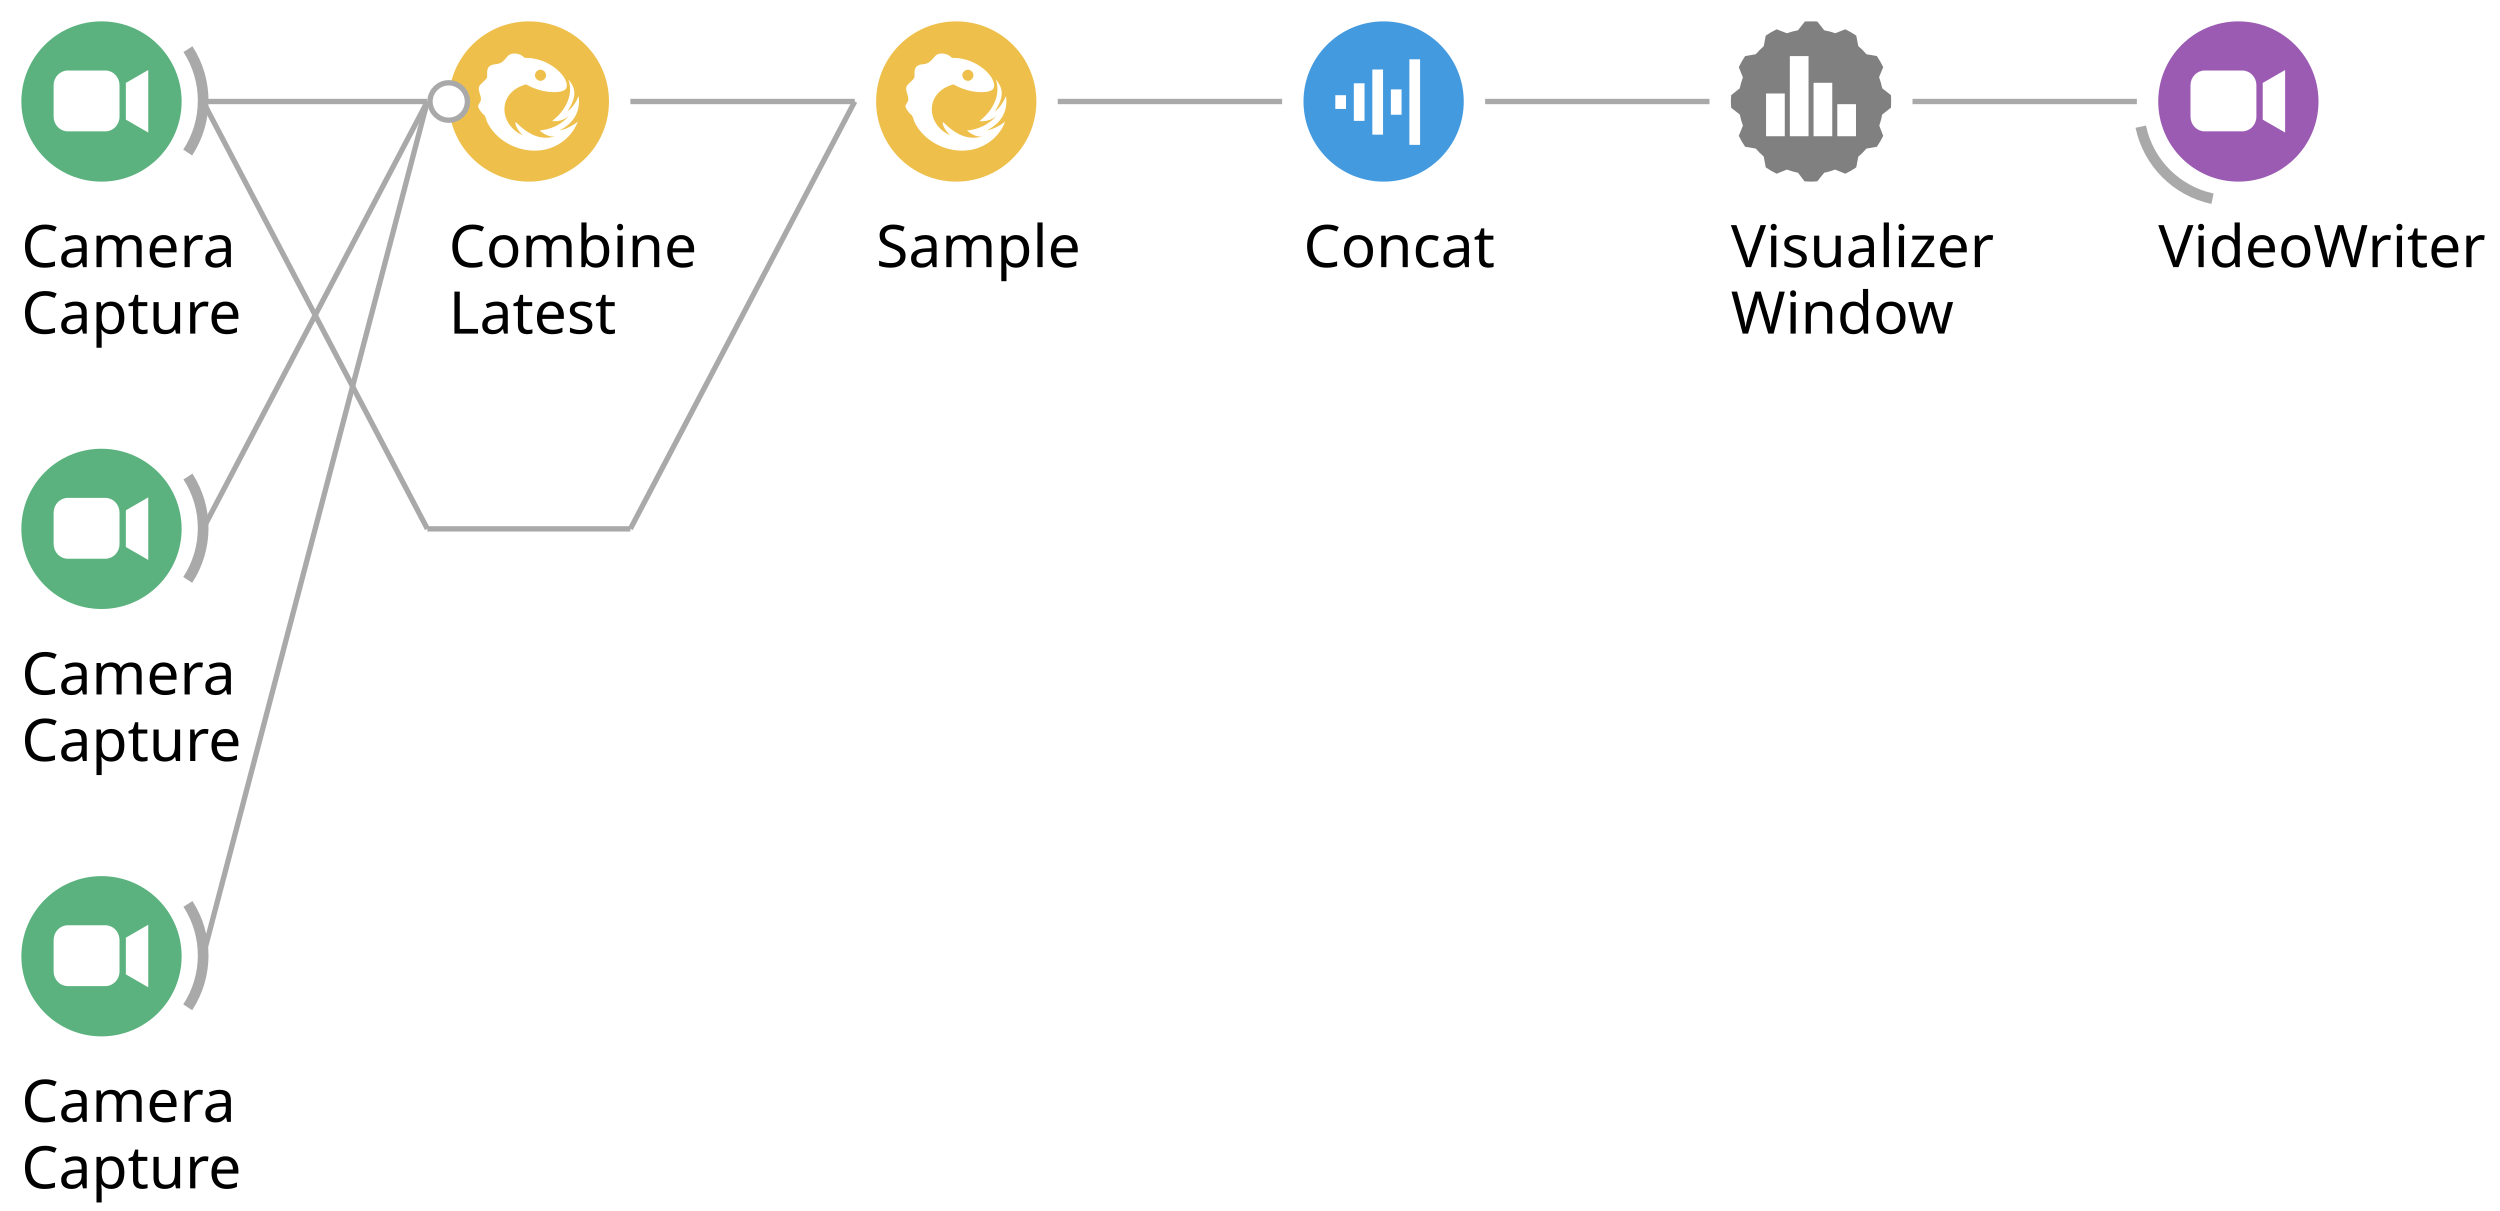
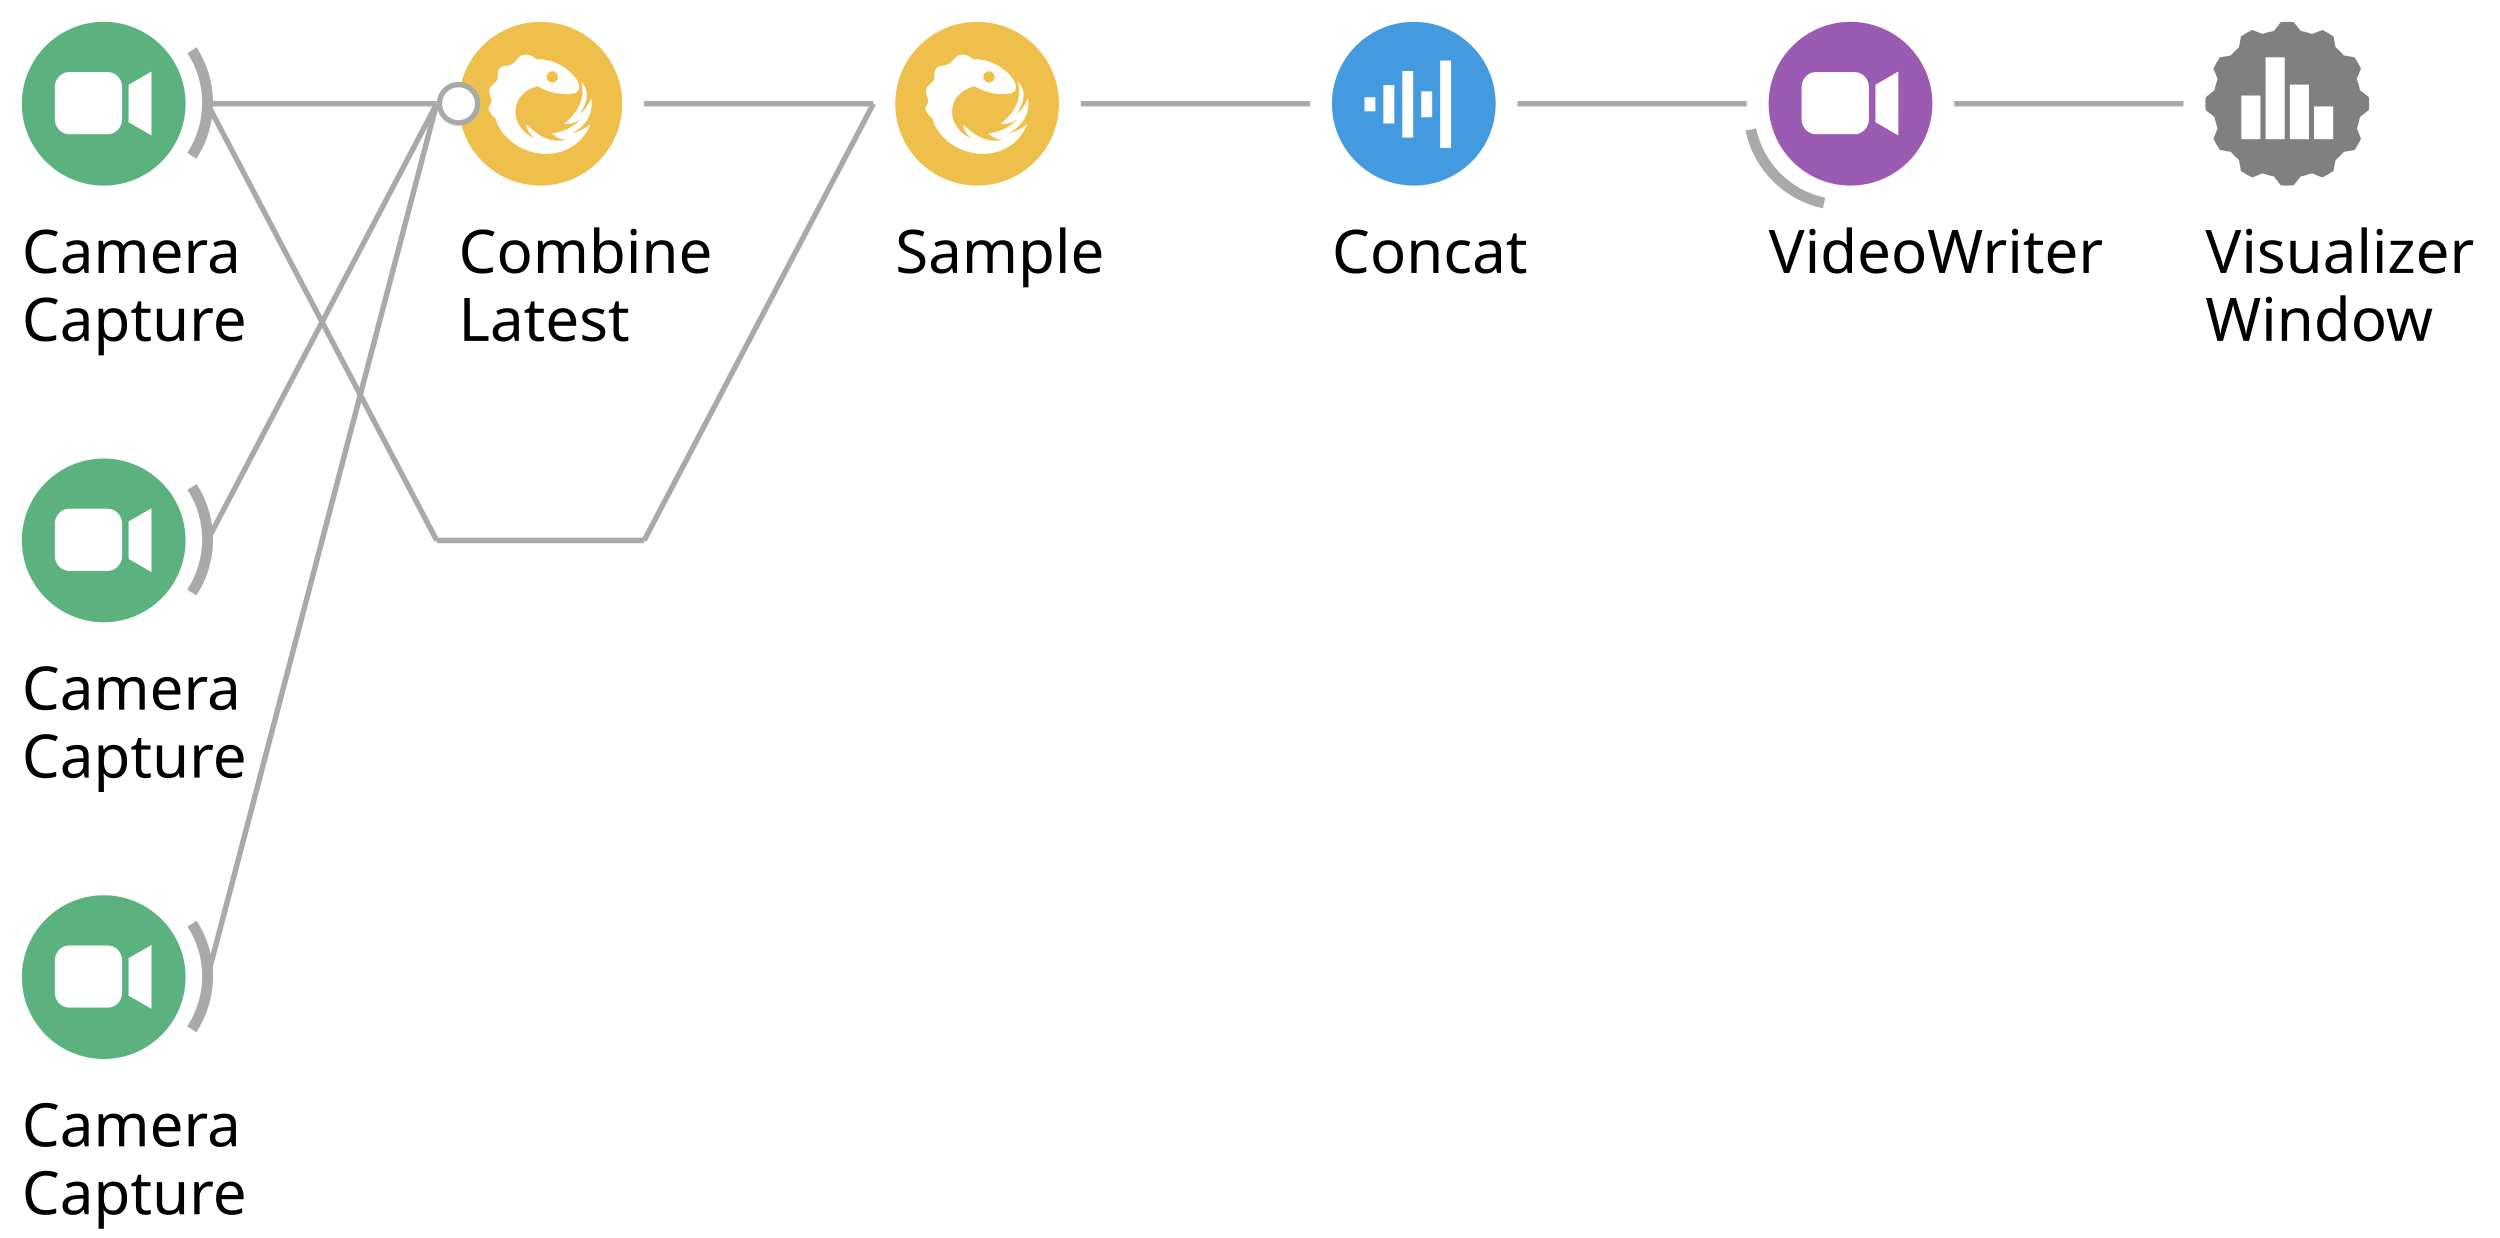
- <svg xmlns="http://www.w3.org/2000/svg" width="467.974" height="226.65" id="SvgGdi_output">
+ <svg xmlns="http://www.w3.org/2000/svg" width="457.979" height="226.65" id="SvgGdi_output">
  <style>text { fill: #000; } @media (prefers-color-scheme: dark) { text { fill: #eee; } }</style>
  <rect id="background" height="100.00%" style="fill:none;" width="100.00%" y="0.00" x="0.00" />
  <g style="shape-rendering:auto;" id="root_group">
    <line y1="19.00" style="stroke:rgb(169,169,169);fill:none;stroke-linecap:butt;stroke-miterlimit:9;opacity:1;stroke-width:1;stroke-linejoin:miter;" id="2" x2="400.00" y2="19.00" x1="358.00" />
    <line y1="19.00" style="stroke:rgb(169,169,169);fill:none;stroke-linecap:butt;stroke-miterlimit:9;opacity:1;stroke-width:1;stroke-linejoin:miter;" id="3" x2="320.00" y2="19.00" x1="278.00" />
    <line y1="19.00" style="stroke:rgb(169,169,169);fill:none;stroke-linecap:butt;stroke-miterlimit:9;opacity:1;stroke-width:1;stroke-linejoin:miter;" id="4" x2="240.00" y2="19.00" x1="198.00" />
    <line y1="19.00" style="stroke:rgb(169,169,169);fill:none;stroke-linecap:butt;stroke-miterlimit:9;opacity:1;stroke-width:1;stroke-linejoin:miter;" id="5" x2="160.00" y2="19.00" x1="118.00" />
    <line y1="99.00" style="stroke:rgb(169,169,169);fill:none;stroke-linecap:butt;stroke-miterlimit:9;opacity:1;stroke-width:1;stroke-linejoin:miter;" id="6" x2="160.00" y2="19.00" x1="118.00" />
    <line y1="19.00" style="stroke:rgb(169,169,169);fill:none;stroke-linecap:butt;stroke-miterlimit:9;opacity:1;stroke-width:1;stroke-linejoin:miter;" id="7" x2="80.00" y2="19.00" x1="38.00" />
    <line y1="19.00" style="stroke:rgb(169,169,169);fill:none;stroke-linecap:butt;stroke-miterlimit:9;opacity:1;stroke-width:1;stroke-linejoin:miter;" id="8" x2="80.00" y2="99.00" x1="38.00" />
    <line y1="99.00" style="stroke:rgb(169,169,169);fill:none;stroke-linecap:butt;stroke-miterlimit:9;opacity:1;stroke-width:1;stroke-linejoin:miter;" id="9" x2="80.00" y2="19.00" x1="38.00" />
    <line y1="179.00" style="stroke:rgb(169,169,169);fill:none;stroke-linecap:butt;stroke-miterlimit:9;opacity:1;stroke-width:1;stroke-linejoin:miter;" id="10" x2="80.00" y2="19.00" x1="38.00" />
-     <path style="stroke:rgb(169,169,169);fill:none;stroke-linecap:butt;stroke-miterlimit:9;opacity:1;stroke-width:2;stroke-linejoin:miter;" transform="matrix(1.00 0.00 0.00 1.00 404.00 4.00 ) " id="44" d="M 10.158 33.2 C 3.405 31.759 -1.861 26.469 -3.271 19.71 " />
-     <ellipse id="45" cy="15.00" cx="15.00" transform="matrix(1.00 0.00 0.00 1.00 404.00 4.00 ) " rx="15.00" ry="15.00" style="stroke:none;opacity:1;fill:rgb(155,91,179);" />
-     <path d="M 23.75 9.1 19.559 11.521 19.559 18.394 23.75 20.815 z " style="stroke:none;fill-rule:evenodd;opacity:1;fill:rgb(255,255,255);" transform="matrix(1.00 0.00 0.00 1.00 404.00 4.00 ) " id="49" />
-     <path d="M 8.693 9.2 15.719 9.2 C 17.19 9.2 18.374 10.434 18.374 11.966 L 18.374 17.823 C 18.374 19.356 17.19 20.589 15.719 20.589 L 8.693 20.589 C 7.222 20.589 6.038 19.356 6.038 17.823 L 6.038 11.966 C 6.038 10.434 7.222 9.2 8.693 9.2 z " style="stroke:none;fill-rule:evenodd;opacity:1;fill:rgb(255,255,255);" transform="matrix(1.00 0.00 0.00 1.00 404.00 4.00 ) " id="50" />
-     <text id="51" transform="matrix(1.00 0.00 0.00 1.00 0.00 0.00 ) " x="404.00px" y="39.00px" style="stroke:none;clip-path:url(#53_text_clipper);font-family:Microsoft Sans Serif;font-size:8.25pt;opacity:1;">
-       <tspan dy="8.25pt" id="55">VideoWriter</tspan>
+     <path transform="matrix(1.00 0.00 0.00 1.00 404.00 4.00 ) " id="43" d="M 15 0 C 15.401 0 15.794 0 16.187 0.033 L 17.476 1.671 C 18.195 1.804 18.878 1.977 19.552 2.218 L 21.429 1.483 C 22.14 1.823 22.829 2.227 23.473 2.67 L 23.849 4.621 C 24.395 5.087 24.913 5.605 25.379 6.151 L 27.33 6.494 C 27.773 7.138 28.177 7.861 28.517 8.571 L 27.746 10.448 C 27.987 11.122 28.196 11.805 28.329 12.523 L 29.967 13.813 C 29.998 14.206 30 14.599 30 15 30 15.392 29.997 15.769 29.967 16.154 L 28.329 17.44 C 28.198 18.146 28.017 18.852 27.782 19.516 L 28.517 21.429 C 28.176 22.143 27.775 22.826 27.33 23.473 L 25.379 23.813 C 24.913 24.358 24.395 24.877 23.849 25.342 L 23.473 27.33 C 22.828 27.774 22.14 28.177 21.429 28.517 L 19.516 27.746 C 18.851 27.982 18.184 28.198 17.476 28.329 L 16.187 29.934 C 15.793 29.965 15.401 30 15 30 14.599 30 14.173 29.966 13.78 29.934 L 12.56 28.329 C 11.862 28.2 11.141 27.977 10.484 27.746 L 8.571 28.517 C 7.856 28.176 7.174 27.776 6.527 27.33 L 6.151 25.306 C 5.617 24.848 5.114 24.348 4.658 23.813 L 2.67 23.473 C 2.225 22.826 1.824 22.143 1.483 21.429 L 2.254 19.516 C 2.023 18.859 1.8 18.138 1.671 17.44 L 0.066 16.187 C 0.035 15.794 -9.272993E-05 15.401 -9.272993E-05 15 -9.272993E-05 14.599 0.035 14.206 0.066 13.813 L 1.671 12.524 C 1.802 11.816 2.019 11.149 2.254 10.484 L 1.483 8.571 C 1.823 7.861 2.227 7.138 2.67 6.494 L 4.658 6.151 C 5.114 5.616 5.617 5.116 6.151 4.658 L 6.527 2.67 C 7.174 2.225 7.857 1.824 8.571 1.483 L 10.484 2.218 C 11.148 1.983 11.854 1.802 12.56 1.671 L 13.846 0.033 C 14.231 0.003 14.608 -0 15 -0 z " style="stroke:none;fill-rule:evenodd;opacity:1;fill:rgb(128,128,128);" />
+     <rect id="50" height="8.00" style="stroke:none;opacity:1;fill:rgb(255,255,255);" transform="matrix(1.00 0.00 0.00 1.00 404.00 4.00 ) " width="3.50" y="13.50" x="6.59" />
+     <rect id="51" height="15.00" style="stroke:none;opacity:1;fill:rgb(255,255,255);" transform="matrix(1.00 0.00 0.00 1.00 404.00 4.00 ) " width="3.50" y="6.50" x="11.04" />
+     <rect id="52" height="10.00" style="stroke:none;opacity:1;fill:rgb(255,255,255);" transform="matrix(1.00 0.00 0.00 1.00 404.00 4.00 ) " width="3.50" y="11.50" x="15.48" />
+     <rect id="53" height="6.00" style="stroke:none;opacity:1;fill:rgb(255,255,255);" transform="matrix(1.00 0.00 0.00 1.00 404.00 4.00 ) " width="3.50" y="15.50" x="19.92" />
+     <text id="54" transform="matrix(1.00 0.00 0.00 1.00 0.00 0.00 ) " x="404.00px" y="39.00px" style="stroke:none;clip-path:url(#56_text_clipper);font-family:Microsoft Sans Serif;font-size:8.25pt;opacity:1;">
+       <tspan dy="8.25pt" id="58">Visualizer</tspan>
    </text>
-     <path transform="matrix(1.00 0.00 0.00 1.00 324.00 4.00 ) " id="59" d="M 15 0 C 15.401 0 15.794 0 16.187 0.033 L 17.476 1.671 C 18.195 1.804 18.878 1.977 19.552 2.218 L 21.429 1.483 C 22.14 1.823 22.829 2.227 23.473 2.67 L 23.849 4.621 C 24.395 5.087 24.913 5.605 25.379 6.151 L 27.33 6.494 C 27.773 7.138 28.177 7.861 28.517 8.571 L 27.746 10.448 C 27.987 11.122 28.196 11.805 28.329 12.523 L 29.967 13.813 C 29.998 14.206 30 14.599 30 15 30 15.392 29.997 15.769 29.967 16.154 L 28.329 17.44 C 28.198 18.146 28.017 18.852 27.782 19.516 L 28.517 21.429 C 28.176 22.143 27.775 22.826 27.33 23.473 L 25.379 23.813 C 24.913 24.358 24.395 24.877 23.849 25.342 L 23.473 27.33 C 22.828 27.774 22.14 28.177 21.429 28.517 L 19.516 27.746 C 18.851 27.982 18.184 28.198 17.476 28.329 L 16.187 29.934 C 15.793 29.965 15.401 30 15 30 14.599 30 14.173 29.966 13.78 29.934 L 12.56 28.329 C 11.862 28.2 11.141 27.977 10.484 27.746 L 8.571 28.517 C 7.856 28.176 7.174 27.776 6.527 27.33 L 6.151 25.306 C 5.617 24.848 5.114 24.348 4.658 23.813 L 2.67 23.473 C 2.225 22.826 1.824 22.143 1.483 21.429 L 2.254 19.516 C 2.023 18.859 1.8 18.138 1.671 17.44 L 0.066 16.187 C 0.035 15.794 -9.272993E-05 15.401 -9.272993E-05 15 -9.272993E-05 14.599 0.035 14.206 0.066 13.813 L 1.671 12.524 C 1.802 11.816 2.019 11.149 2.254 10.484 L 1.483 8.571 C 1.823 7.861 2.227 7.138 2.67 6.494 L 4.658 6.151 C 5.114 5.616 5.617 5.116 6.151 4.658 L 6.527 2.67 C 7.174 2.225 7.857 1.824 8.571 1.483 L 10.484 2.218 C 11.148 1.983 11.854 1.802 12.56 1.671 L 13.846 0.033 C 14.231 0.003 14.608 -0 15 -0 z " style="stroke:none;fill-rule:evenodd;opacity:1;fill:rgb(128,128,128);" />
-     <rect id="66" height="8.00" style="stroke:none;opacity:1;fill:rgb(255,255,255);" transform="matrix(1.00 0.00 0.00 1.00 324.00 4.00 ) " width="3.50" y="13.50" x="6.59" />
-     <rect id="67" height="15.00" style="stroke:none;opacity:1;fill:rgb(255,255,255);" transform="matrix(1.00 0.00 0.00 1.00 324.00 4.00 ) " width="3.50" y="6.50" x="11.04" />
-     <rect id="68" height="10.00" style="stroke:none;opacity:1;fill:rgb(255,255,255);" transform="matrix(1.00 0.00 0.00 1.00 324.00 4.00 ) " width="3.50" y="11.50" x="15.48" />
-     <rect id="69" height="6.00" style="stroke:none;opacity:1;fill:rgb(255,255,255);" transform="matrix(1.00 0.00 0.00 1.00 324.00 4.00 ) " width="3.50" y="15.50" x="19.92" />
-     <text id="70" transform="matrix(1.00 0.00 0.00 1.00 0.00 0.00 ) " x="324.00px" y="39.00px" style="stroke:none;clip-path:url(#72_text_clipper);font-family:Microsoft Sans Serif;font-size:8.25pt;opacity:1;">
-       <tspan dy="8.25pt" id="74">Visualizer</tspan>
+     <text id="60" transform="matrix(1.00 0.00 0.00 1.00 0.00 0.00 ) " x="404.00px" y="51.45px" style="stroke:none;clip-path:url(#62_text_clipper);font-family:Microsoft Sans Serif;font-size:8.25pt;opacity:1;">
+       <tspan dy="8.25pt" id="64">Window</tspan>
    </text>
-     <text id="76" transform="matrix(1.00 0.00 0.00 1.00 0.00 0.00 ) " x="324.00px" y="51.45px" style="stroke:none;clip-path:url(#78_text_clipper);font-family:Microsoft Sans Serif;font-size:8.25pt;opacity:1;">
-       <tspan dy="8.25pt" id="80">Window</tspan>
+     <path style="stroke:rgb(169,169,169);fill:none;stroke-linecap:butt;stroke-miterlimit:9;opacity:1;stroke-width:2;stroke-linejoin:miter;" transform="matrix(1.00 0.00 0.00 1.00 324.00 4.00 ) " id="69" d="M 10.158 33.2 C 3.405 31.759 -1.861 26.469 -3.271 19.71 " />
+     <ellipse id="70" cy="15.00" cx="15.00" transform="matrix(1.00 0.00 0.00 1.00 324.00 4.00 ) " rx="15.00" ry="15.00" style="stroke:none;opacity:1;fill:rgb(155,91,179);" />
+     <path d="M 23.75 9.1 19.559 11.521 19.559 18.394 23.75 20.815 z " style="stroke:none;fill-rule:evenodd;opacity:1;fill:rgb(255,255,255);" transform="matrix(1.00 0.00 0.00 1.00 324.00 4.00 ) " id="74" />
+     <path d="M 8.693 9.2 15.719 9.2 C 17.19 9.2 18.374 10.434 18.374 11.966 L 18.374 17.823 C 18.374 19.356 17.19 20.589 15.719 20.589 L 8.693 20.589 C 7.222 20.589 6.038 19.356 6.038 17.823 L 6.038 11.966 C 6.038 10.434 7.222 9.2 8.693 9.2 z " style="stroke:none;fill-rule:evenodd;opacity:1;fill:rgb(255,255,255);" transform="matrix(1.00 0.00 0.00 1.00 324.00 4.00 ) " id="75" />
+     <text id="76" transform="matrix(1.00 0.00 0.00 1.00 0.00 0.00 ) " x="324.00px" y="39.00px" style="stroke:none;clip-path:url(#78_text_clipper);font-family:Microsoft Sans Serif;font-size:8.25pt;opacity:1;">
+       <tspan dy="8.25pt" id="80">VideoWriter</tspan>
    </text>
    <ellipse id="84" cy="15.00" cx="15.00" transform="matrix(1.00 0.00 0.00 1.00 244.00 4.00 ) " rx="15.00" ry="15.00" style="stroke:none;opacity:1;fill:rgb(68,154,223);" />
    <path transform="matrix(1.00 0.00 0.00 1.00 244.00 4.00 ) " id="87" style="stroke:rgb(255,255,255);fill:none;stroke-linecap:butt;stroke-miterlimit:9;opacity:1;stroke-width:2;stroke-linejoin:miter;" d="M 20.824 23.115 20.824 7.099 M 17.357 17.48 17.357 12.734 M 13.89 21.205 13.89 9.01 M 10.424 18.625 10.424 11.59 M 6.957 16.392 6.957 13.822 " />
    <text id="88" transform="matrix(1.00 0.00 0.00 1.00 0.00 0.00 ) " x="244.00px" y="39.00px" style="stroke:none;clip-path:url(#90_text_clipper);font-family:Microsoft Sans Serif;font-size:8.25pt;opacity:1;">
      <tspan dy="8.25pt" id="92">Concat</tspan>
    </text>
    <ellipse id="96" cy="15.00" cx="15.00" transform="matrix(1.00 0.00 0.00 1.00 164.00 4.00 ) " rx="15.00" ry="15.00" style="stroke:none;opacity:1;fill:rgb(238,192,75);" />
    <path d="M 12.246 6.014 12.246 6.02 C 12.058 6.02 11.895 6.04 11.767 6.066 10.869 6.353 10.896 6.934 9.877 7.686 8.863 8.264 8.353 7.82 7.615 8.42 6.878 9.016 7.393 10.383 7.084 10.648 6.777 11.18 5.826 11.655 5.652 12.326 5.509 13.185 6.042 13.797 6.021 14.533 6.083 15.146 5.411 15.495 5.508 15.992 5.797 16.804 6.354 17.292 6.617 17.518 6.663 17.55 6.7 17.599 6.715 17.602 6.791 17.792 6.859 17.986 6.955 18.166 6.95 18.14 6.949 18.114 6.943 18.088 6.998 18.305 7.055 18.524 7.133 18.738 8.683 22.099 12.814 24.686 17.342 24.117 19.541 23.848 22.824 22.332 24.166 18.738 23.22 19.587 21.532 20.324 20.777 20.381 23.33 19.105 24.707 16.937 24.32 13.975 23.792 15.233 23.093 16.201 22.221 16.865 24.075 13.976 23.757 12.481 22.385 10.84 23.366 13.539 22.097 16.534 19.332 18.664 20.452 18.785 21.517 18.516 22.502 17.713 21.013 19.374 19.15 20.208 17.014 20.436 18.034 21.303 19.018 21.695 19.959 21.527 17.345 22.249 15.155 21.454 12.49 18.801 12.351 19.515 13.105 20.628 13.883 21.338 9.373 19.383 8.976 13.296 14.469 11.793 14.472 11.793 14.475 11.794 14.478 11.793 17.75 13.707 21.865 13.581 22.051 12.344 22.509 10.861 19.965 7.805 16.162 7.008 15.462 6.871 14.792 6.817 14.154 6.836 14.167 6.836 14.179 6.836 14.191 6.826 13.584 6.177 12.81 6.012 12.246 6.014 z M 17.178 9.047 C 17.724 9.047 18.223 9.544 18.223 10.09 18.223 10.636 17.724 11.133 17.178 11.133 16.632 11.133 16.135 10.636 16.135 10.09 16.135 9.544 16.632 9.047 17.178 9.047 z " style="stroke:none;fill-rule:evenodd;opacity:1;fill:rgb(255,255,255);" transform="matrix(1.00 0.00 0.00 1.00 164.00 4.00 ) " id="99" />
    <text id="100" transform="matrix(1.00 0.00 0.00 1.00 0.00 0.00 ) " x="164.00px" y="39.00px" style="stroke:none;clip-path:url(#102_text_clipper);font-family:Microsoft Sans Serif;font-size:8.25pt;opacity:1;">
      <tspan dy="8.25pt" id="104">Sample</tspan>
    </text>
    <ellipse id="106" cy="15.00" cx="15.00" transform="matrix(1.00 0.00 0.00 1.00 84.00 4.00 ) " rx="15.00" ry="15.00" style="stroke:none;opacity:1;fill:rgb(238,192,75);" />
    <path d="M 12.246 6.014 12.246 6.02 C 12.058 6.02 11.895 6.04 11.767 6.066 10.869 6.353 10.896 6.934 9.877 7.686 8.863 8.264 8.353 7.82 7.615 8.42 6.878 9.016 7.393 10.383 7.084 10.648 6.777 11.18 5.826 11.655 5.652 12.326 5.509 13.185 6.042 13.797 6.021 14.533 6.083 15.146 5.411 15.495 5.508 15.992 5.797 16.804 6.354 17.292 6.617 17.518 6.663 17.55 6.7 17.599 6.715 17.602 6.791 17.792 6.859 17.986 6.955 18.166 6.95 18.14 6.949 18.114 6.943 18.088 6.998 18.305 7.055 18.524 7.133 18.738 8.683 22.099 12.814 24.686 17.342 24.117 19.541 23.848 22.824 22.332 24.166 18.738 23.22 19.587 21.532 20.324 20.777 20.381 23.33 19.105 24.707 16.937 24.32 13.975 23.792 15.233 23.093 16.201 22.221 16.865 24.075 13.976 23.757 12.481 22.385 10.84 23.366 13.539 22.097 16.534 19.332 18.664 20.452 18.785 21.517 18.516 22.502 17.713 21.013 19.374 19.15 20.208 17.014 20.436 18.034 21.303 19.018 21.695 19.959 21.527 17.345 22.249 15.155 21.454 12.49 18.801 12.351 19.515 13.105 20.628 13.883 21.338 9.373 19.383 8.976 13.296 14.469 11.793 14.472 11.793 14.475 11.794 14.478 11.793 17.75 13.707 21.865 13.581 22.051 12.344 22.509 10.861 19.965 7.805 16.162 7.008 15.462 6.871 14.792 6.817 14.154 6.836 14.167 6.836 14.179 6.836 14.191 6.826 13.584 6.177 12.81 6.012 12.246 6.014 z M 17.178 9.047 C 17.724 9.047 18.223 9.544 18.223 10.09 18.223 10.636 17.724 11.133 17.178 11.133 16.632 11.133 16.135 10.636 16.135 10.09 16.135 9.544 16.632 9.047 17.178 9.047 z " style="stroke:none;fill-rule:evenodd;opacity:1;fill:rgb(255,255,255);" transform="matrix(1.00 0.00 0.00 1.00 84.00 4.00 ) " id="107" />
    <ellipse id="108" cy="19.00" cx="84.00" rx="3.00" ry="3.00" style="stroke:rgb(169,169,169);fill:none;stroke-linecap:butt;stroke-miterlimit:9;opacity:1;stroke-width:2;stroke-linejoin:miter;" />
    <ellipse id="109" cy="19.00" cx="84.00" rx="3.00" ry="3.00" style="stroke:none;opacity:1;fill:rgb(255,255,255);" />
    <text id="110" transform="matrix(1.00 0.00 0.00 1.00 0.00 0.00 ) " x="84.00px" y="39.00px" style="stroke:none;clip-path:url(#112_text_clipper);font-family:Microsoft Sans Serif;font-size:8.25pt;opacity:1;">
      <tspan dy="8.25pt" id="114">Combine</tspan>
    </text>
    <text id="116" transform="matrix(1.00 0.00 0.00 1.00 0.00 0.00 ) " x="84.00px" y="51.45px" style="stroke:none;clip-path:url(#118_text_clipper);font-family:Microsoft Sans Serif;font-size:8.25pt;opacity:1;">
      <tspan dy="8.25pt" id="120">Latest</tspan>
    </text>
    <line y1="99.00" style="stroke:rgb(169,169,169);fill:none;stroke-linecap:butt;stroke-miterlimit:9;opacity:1;stroke-width:1;stroke-linejoin:miter;" id="122" x2="118.00" y2="99.00" x1="80.00" />
    <path d="M 31.179 5.2 C 34.998 11.092 34.981 18.682 31.136 24.557 " style="stroke:rgb(169,169,169);fill:none;stroke-linecap:butt;stroke-miterlimit:9;opacity:1;stroke-width:2;stroke-linejoin:miter;" transform="matrix(1.00 0.00 0.00 1.00 4.00 4.00 ) " id="126" />
    <ellipse id="127" cy="15.00" cx="15.00" transform="matrix(1.00 0.00 0.00 1.00 4.00 4.00 ) " rx="15.00" ry="15.00" style="stroke:none;opacity:1;fill:rgb(91,178,126);" />
    <path d="M 23.75 9.1 19.559 11.521 19.559 18.394 23.75 20.815 z " style="stroke:none;fill-rule:evenodd;opacity:1;fill:rgb(255,255,255);" transform="matrix(1.00 0.00 0.00 1.00 4.00 4.00 ) " id="128" />
    <path d="M 8.693 9.2 15.719 9.2 C 17.19 9.2 18.374 10.434 18.374 11.966 L 18.374 17.823 C 18.374 19.356 17.19 20.589 15.719 20.589 L 8.693 20.589 C 7.222 20.589 6.038 19.356 6.038 17.823 L 6.038 11.966 C 6.038 10.434 7.222 9.2 8.693 9.2 z " style="stroke:none;fill-rule:evenodd;opacity:1;fill:rgb(255,255,255);" transform="matrix(1.00 0.00 0.00 1.00 4.00 4.00 ) " id="129" />
    <text id="130" transform="matrix(1.00 0.00 0.00 1.00 0.00 0.00 ) " x="4.00px" y="39.00px" style="stroke:none;clip-path:url(#132_text_clipper);font-family:Microsoft Sans Serif;font-size:8.25pt;opacity:1;">
      <tspan dy="8.25pt" id="134">Camera</tspan>
    </text>
    <text id="136" transform="matrix(1.00 0.00 0.00 1.00 0.00 0.00 ) " x="4.00px" y="51.45px" style="stroke:none;clip-path:url(#138_text_clipper);font-family:Microsoft Sans Serif;font-size:8.25pt;opacity:1;">
      <tspan dy="8.25pt" id="140">Capture</tspan>
    </text>
    <path d="M 31.179 5.2 C 34.998 11.092 34.981 18.682 31.136 24.557 " style="stroke:rgb(169,169,169);fill:none;stroke-linecap:butt;stroke-miterlimit:9;opacity:1;stroke-width:2;stroke-linejoin:miter;" transform="matrix(1.00 0.00 0.00 1.00 4.00 84.00 ) " id="142" />
    <ellipse id="143" cy="15.00" cx="15.00" transform="matrix(1.00 0.00 0.00 1.00 4.00 84.00 ) " rx="15.00" ry="15.00" style="stroke:none;opacity:1;fill:rgb(91,178,126);" />
    <path d="M 23.75 9.1 19.559 11.521 19.559 18.394 23.75 20.815 z " style="stroke:none;fill-rule:evenodd;opacity:1;fill:rgb(255,255,255);" transform="matrix(1.00 0.00 0.00 1.00 4.00 84.00 ) " id="144" />
    <path d="M 8.693 9.2 15.719 9.2 C 17.19 9.2 18.374 10.434 18.374 11.966 L 18.374 17.823 C 18.374 19.356 17.19 20.589 15.719 20.589 L 8.693 20.589 C 7.222 20.589 6.038 19.356 6.038 17.823 L 6.038 11.966 C 6.038 10.434 7.222 9.2 8.693 9.2 z " style="stroke:none;fill-rule:evenodd;opacity:1;fill:rgb(255,255,255);" transform="matrix(1.00 0.00 0.00 1.00 4.00 84.00 ) " id="145" />
    <text id="146" transform="matrix(1.00 0.00 0.00 1.00 0.00 0.00 ) " x="4.00px" y="119.00px" style="stroke:none;clip-path:url(#148_text_clipper);font-family:Microsoft Sans Serif;font-size:8.25pt;opacity:1;">
      <tspan dy="8.25pt" id="150">Camera</tspan>
    </text>
    <text id="152" transform="matrix(1.00 0.00 0.00 1.00 0.00 0.00 ) " x="4.00px" y="131.45px" style="stroke:none;clip-path:url(#154_text_clipper);font-family:Microsoft Sans Serif;font-size:8.25pt;opacity:1;">
      <tspan dy="8.25pt" id="156">Capture</tspan>
    </text>
    <path d="M 31.179 5.2 C 34.998 11.092 34.981 18.682 31.136 24.557 " style="stroke:rgb(169,169,169);fill:none;stroke-linecap:butt;stroke-miterlimit:9;opacity:1;stroke-width:2;stroke-linejoin:miter;" transform="matrix(1.00 0.00 0.00 1.00 4.00 164.00 ) " id="158" />
    <ellipse id="159" cy="15.00" cx="15.00" transform="matrix(1.00 0.00 0.00 1.00 4.00 164.00 ) " rx="15.00" ry="15.00" style="stroke:none;opacity:1;fill:rgb(91,178,126);" />
    <path d="M 23.75 9.1 19.559 11.521 19.559 18.394 23.75 20.815 z " style="stroke:none;fill-rule:evenodd;opacity:1;fill:rgb(255,255,255);" transform="matrix(1.00 0.00 0.00 1.00 4.00 164.00 ) " id="160" />
    <path d="M 8.693 9.2 15.719 9.2 C 17.19 9.2 18.374 10.434 18.374 11.966 L 18.374 17.823 C 18.374 19.356 17.19 20.589 15.719 20.589 L 8.693 20.589 C 7.222 20.589 6.038 19.356 6.038 17.823 L 6.038 11.966 C 6.038 10.434 7.222 9.2 8.693 9.2 z " style="stroke:none;fill-rule:evenodd;opacity:1;fill:rgb(255,255,255);" transform="matrix(1.00 0.00 0.00 1.00 4.00 164.00 ) " id="161" />
    <text id="162" transform="matrix(1.00 0.00 0.00 1.00 0.00 0.00 ) " x="4.00px" y="199.00px" style="stroke:none;clip-path:url(#164_text_clipper);font-family:Microsoft Sans Serif;font-size:8.25pt;opacity:1;">
      <tspan dy="8.25pt" id="166">Camera</tspan>
    </text>
    <text id="168" transform="matrix(1.00 0.00 0.00 1.00 0.00 0.00 ) " x="4.00px" y="211.45px" style="stroke:none;clip-path:url(#170_text_clipper);font-family:Microsoft Sans Serif;font-size:8.25pt;opacity:1;">
      <tspan dy="8.25pt" id="172">Capture</tspan>
    </text>
  </g>
  <defs id="clips_hatches_and_gradients">
-     <clipPath id="53_text_clipper">
-       <rect x="404.00" y="39.00" width="62.97" height="13.83" id="54" />
+     <clipPath id="56_text_clipper">
+       <rect x="404.00" y="39.00" width="52.98" height="27.65" id="57" />
    </clipPath>
-     <clipPath id="72_text_clipper">
-       <rect x="324.00" y="39.00" width="52.98" height="27.65" id="73" />
+     <clipPath id="62_text_clipper">
+       <rect x="404.00" y="51.45" width="52.98" height="27.65" id="63" />
    </clipPath>
    <clipPath id="78_text_clipper">
-       <rect x="324.00" y="51.45" width="52.98" height="27.65" id="79" />
+       <rect x="324.00" y="39.00" width="62.97" height="13.83" id="79" />
    </clipPath>
    <clipPath id="90_text_clipper">
      <rect x="244.00" y="39.00" width="39.56" height="13.83" id="91" />
    </clipPath>
    <clipPath id="102_text_clipper">
      <rect x="164.00" y="39.00" width="42.15" height="13.83" id="103" />
    </clipPath>
    <clipPath id="112_text_clipper">
      <rect x="84.00" y="39.00" width="49.07" height="27.65" id="113" />
    </clipPath>
    <clipPath id="118_text_clipper">
      <rect x="84.00" y="51.45" width="49.07" height="27.65" id="119" />
    </clipPath>
    <clipPath id="132_text_clipper">
      <rect x="4.00" y="39.00" width="43.97" height="27.65" id="133" />
    </clipPath>
    <clipPath id="138_text_clipper">
      <rect x="4.00" y="51.45" width="43.97" height="27.65" id="139" />
    </clipPath>
    <clipPath id="148_text_clipper">
      <rect x="4.00" y="119.00" width="43.97" height="27.65" id="149" />
    </clipPath>
    <clipPath id="154_text_clipper">
      <rect x="4.00" y="131.45" width="43.97" height="27.65" id="155" />
    </clipPath>
    <clipPath id="164_text_clipper">
      <rect x="4.00" y="199.00" width="43.97" height="27.65" id="165" />
    </clipPath>
    <clipPath id="170_text_clipper">
      <rect x="4.00" y="211.45" width="43.97" height="27.65" id="171" />
    </clipPath>
  </defs>
</svg>
